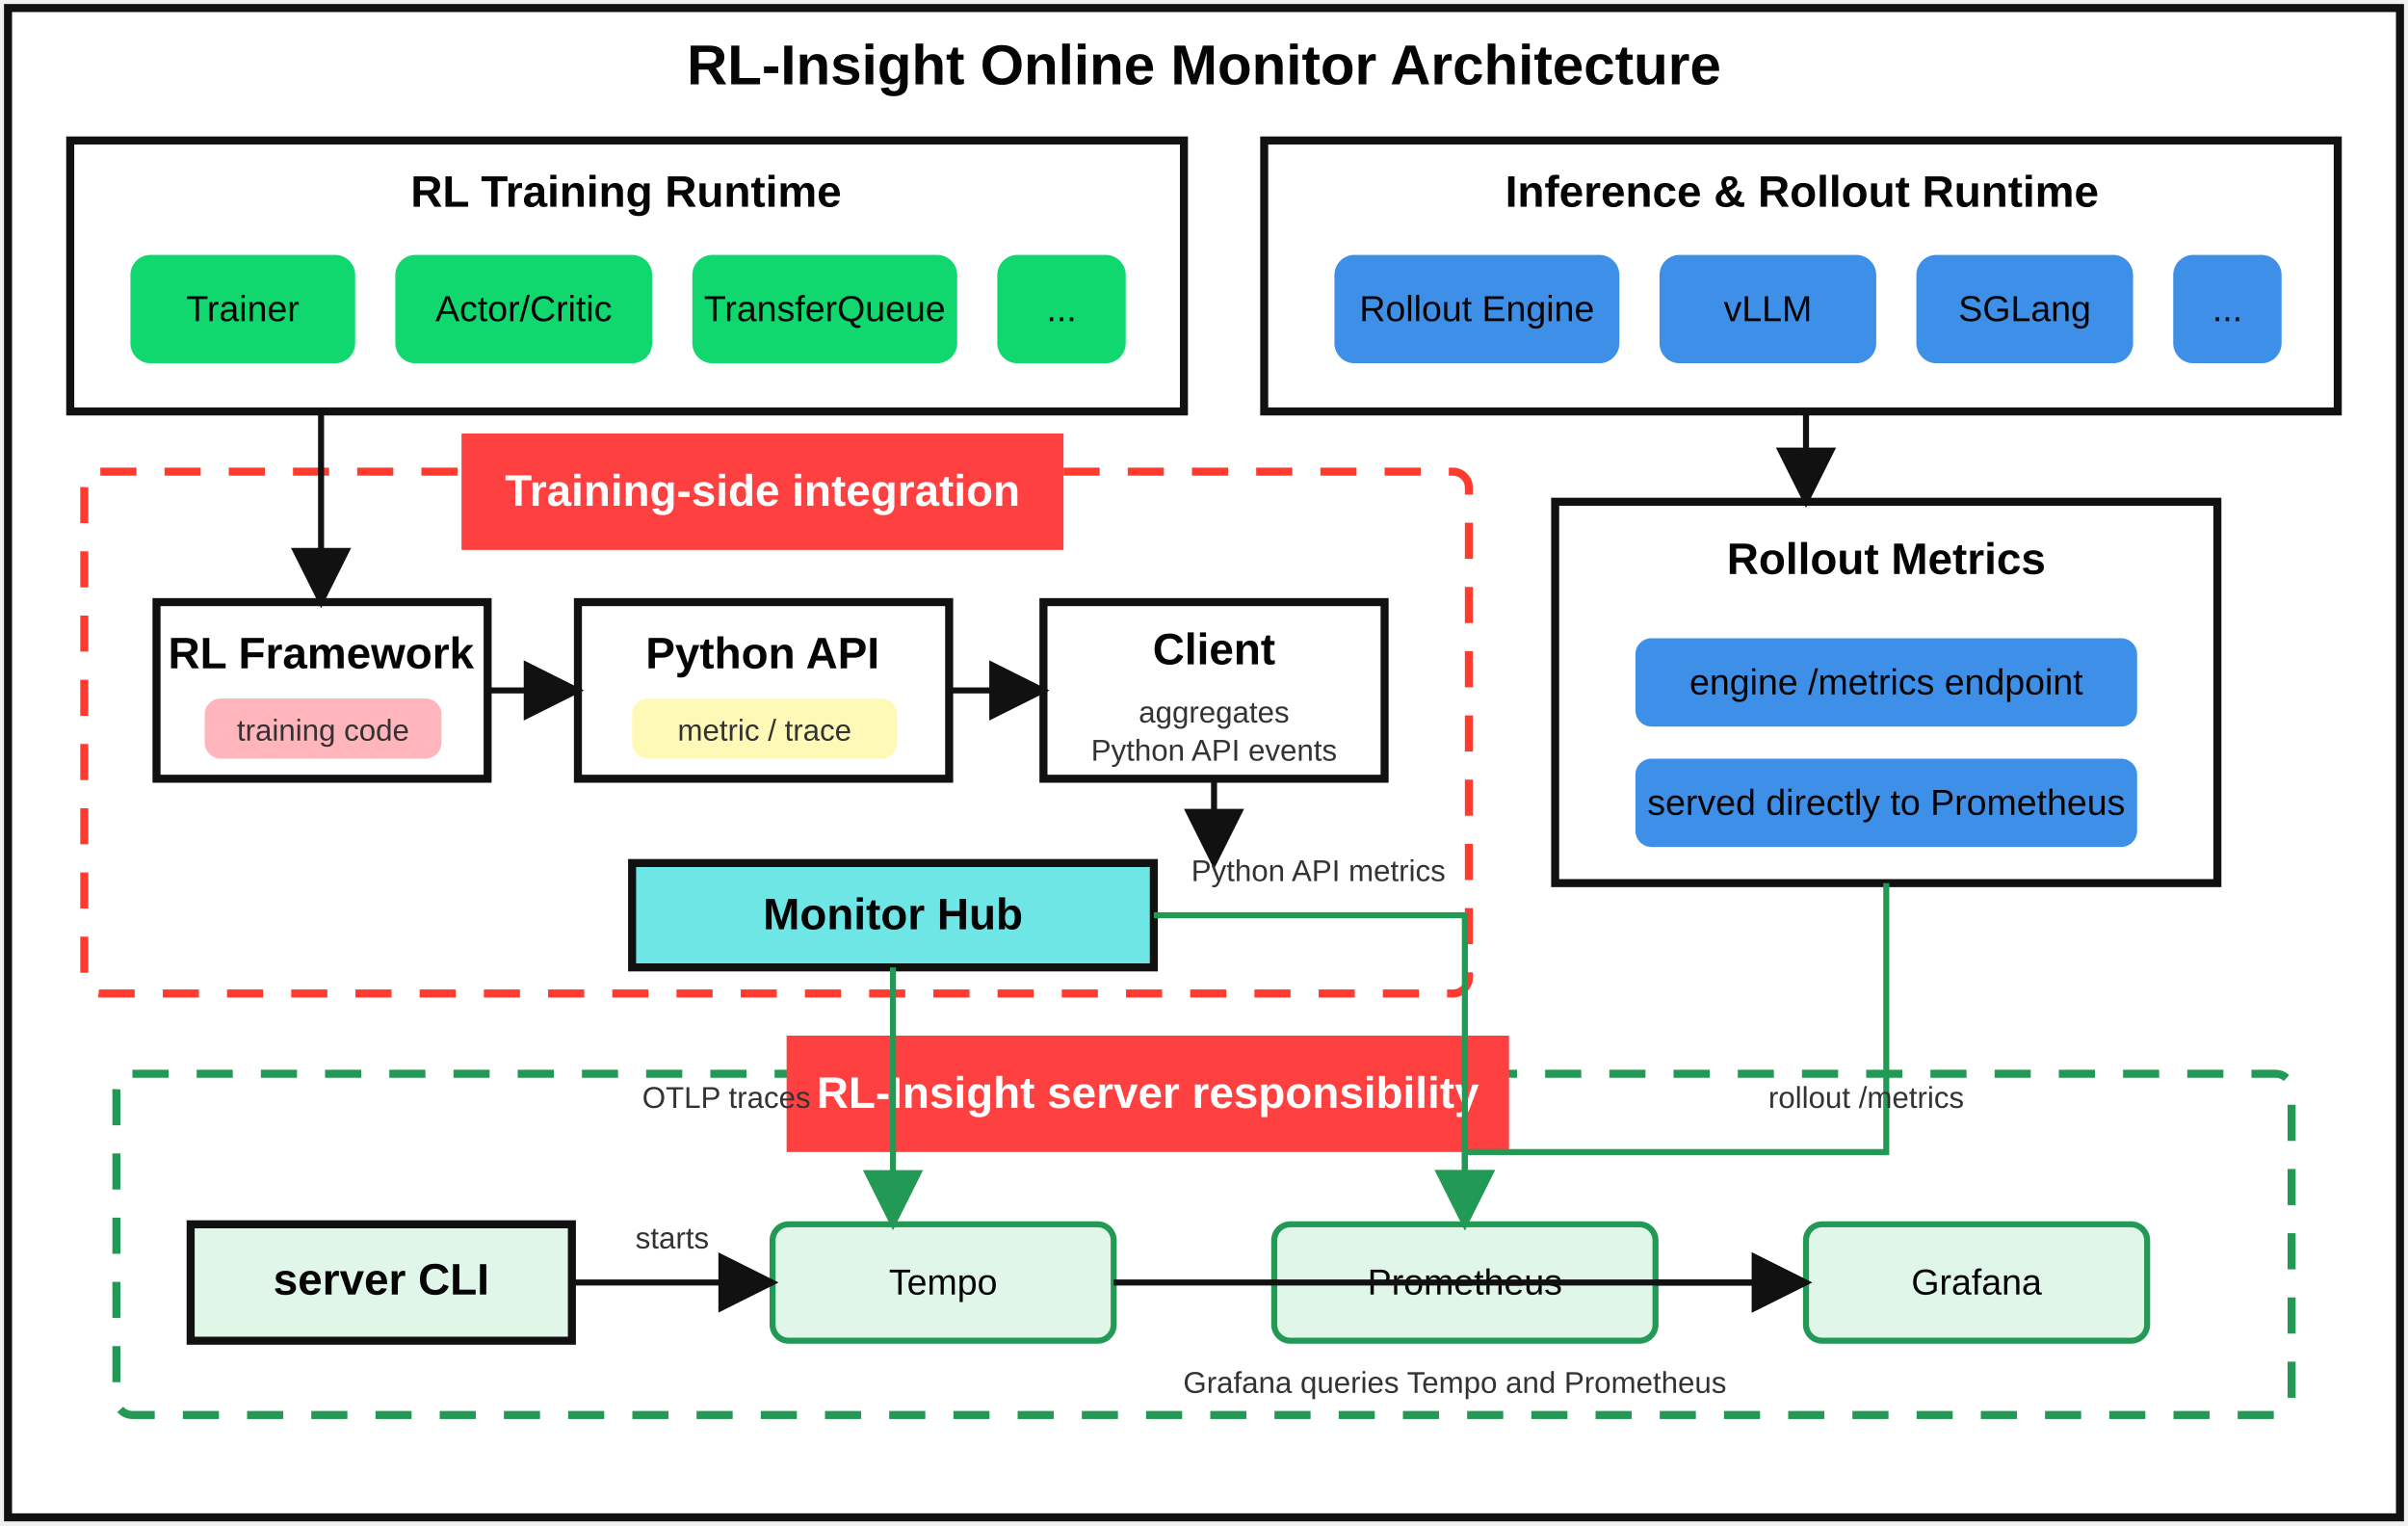
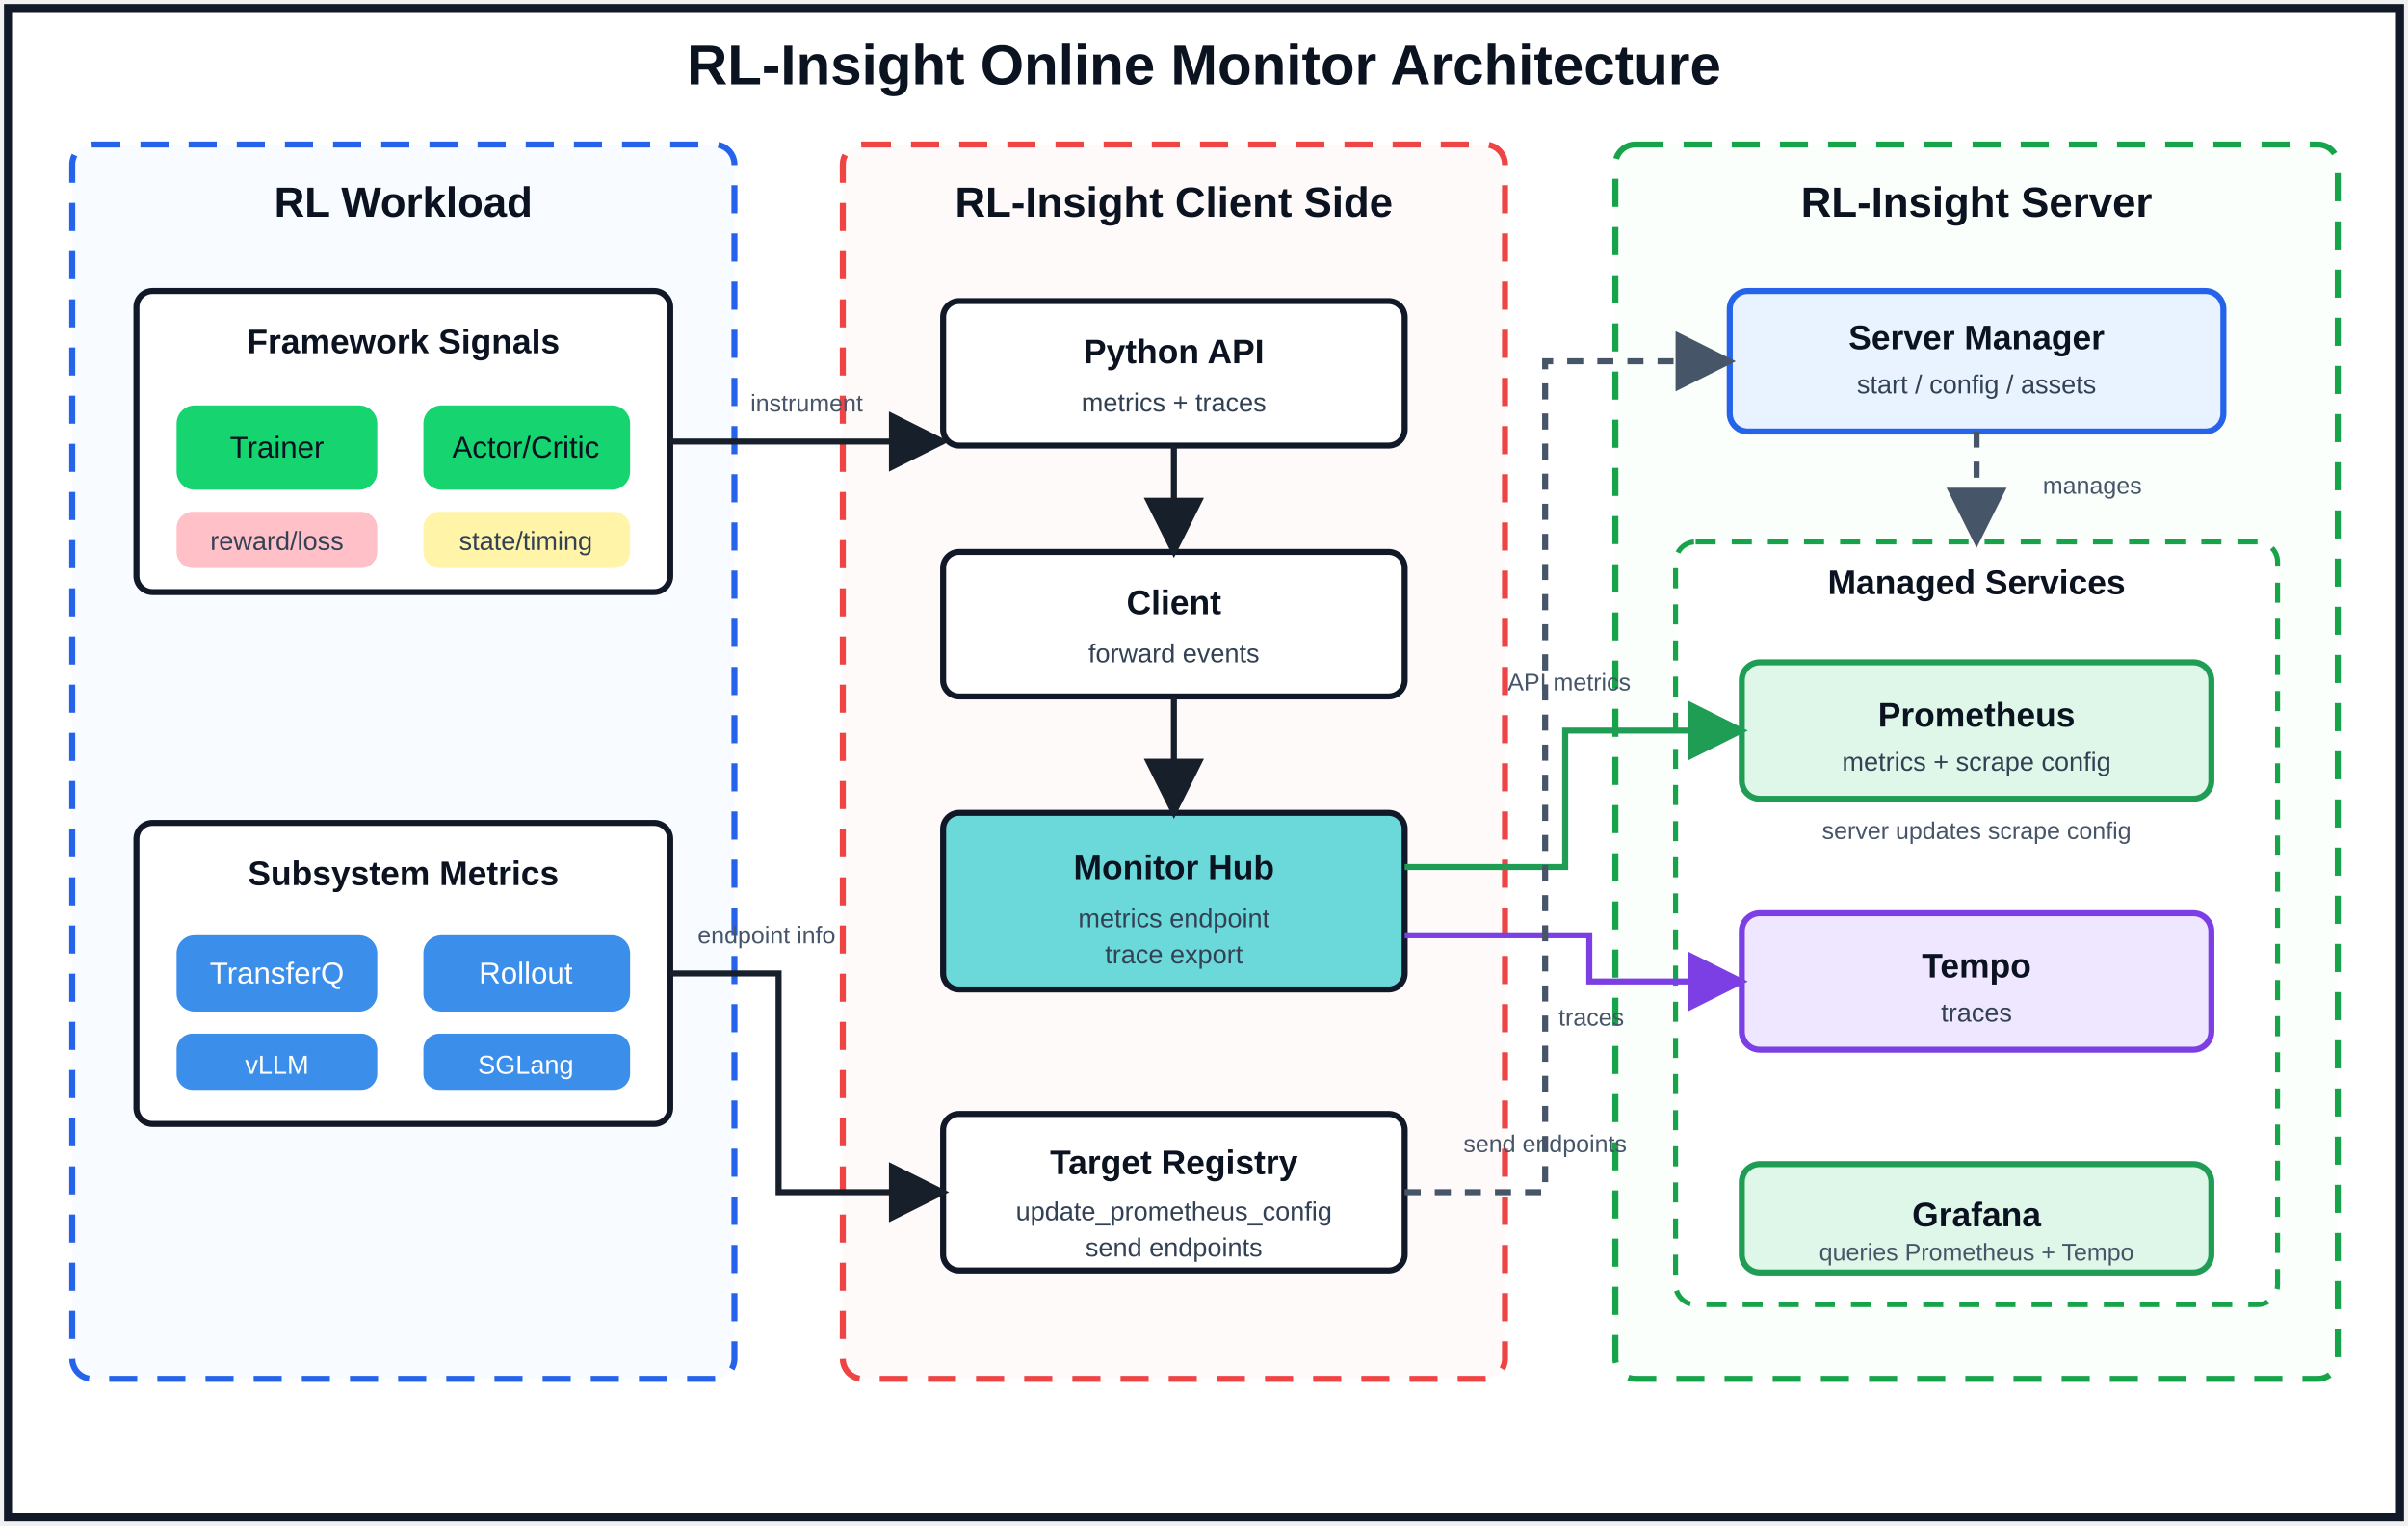
<svg xmlns="http://www.w3.org/2000/svg" width="1200" height="760" viewBox="0 0 1200 760" fill="none">
  <defs>
-     <marker id="arrow" markerWidth="10" markerHeight="10" refX="9" refY="5" orient="auto" markerUnits="strokeWidth">
-       <path d="M0,0 L10,5 L0,10 z" fill="#111111" />
+     <marker id="arrow-dark" markerWidth="10" markerHeight="10" refX="9" refY="5" orient="auto" markerUnits="strokeWidth">
+       <path d="M0,0 L10,5 L0,10 z" fill="#17202a" />
    </marker>
-     <marker id="arrow-green" markerWidth="10" markerHeight="10" refX="9" refY="5" orient="auto" markerUnits="strokeWidth">
-       <path d="M0,0 L10,5 L0,10 z" fill="#229954" />
+     <marker id="arrow-metric" markerWidth="10" markerHeight="10" refX="9" refY="5" orient="auto" markerUnits="strokeWidth">
+       <path d="M0,0 L10,5 L0,10 z" fill="#1f9d55" />
+     </marker>
+     <marker id="arrow-trace" markerWidth="10" markerHeight="10" refX="9" refY="5" orient="auto" markerUnits="strokeWidth">
+       <path d="M0,0 L10,5 L0,10 z" fill="#7b3fe4" />
+     </marker>
+     <marker id="arrow-control" markerWidth="10" markerHeight="10" refX="9" refY="5" orient="auto" markerUnits="strokeWidth">
+       <path d="M0,0 L10,5 L0,10 z" fill="#475569" />
    </marker>
    <style>
-       .title { font: 700 28px Arial, Helvetica, sans-serif; fill: #050505; }
-       .section { font: 700 22px Arial, Helvetica, sans-serif; fill: #050505; }
-       .label { font: 500 18px Arial, Helvetica, sans-serif; fill: #050505; }
-       .small { font: 500 15px Arial, Helvetica, sans-serif; fill: #333333; }
+       .title { font: 700 28px Arial, Helvetica, sans-serif; fill: #0b1220; }
+       .section { font: 700 21px Arial, Helvetica, sans-serif; fill: #0b1220; }
+       .node-title { font: 700 17px Arial, Helvetica, sans-serif; fill: #0b1220; }
+       .label { font: 500 15px Arial, Helvetica, sans-serif; fill: #0b1220; }
+       .small { font: 500 13px Arial, Helvetica, sans-serif; fill: #334155; }
+       .tiny { font: 500 12px Arial, Helvetica, sans-serif; fill: #475569; }
      .white { fill: #ffffff; }
-       .box { stroke: #111111; stroke-width: 4; fill: #ffffff; }
-       .dash-red { stroke: #ff3b30; stroke-width: 4; stroke-dasharray: 18 14; fill: none; }
-       .dash-green { stroke: #229954; stroke-width: 4; stroke-dasharray: 18 14; fill: none; }
-       .green { fill: #10d86f; }
-       .blue { fill: #3d8fe8; }
-       .pink { fill: #ffb5bb; }
-       .yellow { fill: #fff9b8; }
-       .cyan { fill: #6ee6e6; }
-       .mint { fill: #dff6e8; }
-       .red { fill: #ff4040; }
-       .service { fill: #dff6e8; stroke: #229954; stroke-width: 3; }
-       .flow { stroke: #111111; stroke-width: 3; fill: none; marker-end: url(#arrow); }
-       .flow-green { stroke: #229954; stroke-width: 3; fill: none; marker-end: url(#arrow-green); }
+       .outer { stroke: #111827; stroke-width: 4; fill: #ffffff; }
+       .zone-blue { stroke: #2563eb; stroke-width: 3; stroke-dasharray: 14 10; fill: #f8fbff; }
+       .zone-red { stroke: #ef4444; stroke-width: 3; stroke-dasharray: 14 10; fill: #fffafa; }
+       .zone-green { stroke: #16a34a; stroke-width: 3; stroke-dasharray: 14 10; fill: #fbfffb; }
+       .managed { stroke: #16a34a; stroke-width: 2.5; stroke-dasharray: 10 8; fill: #ffffff; }
+       .box { stroke: #111827; stroke-width: 3; fill: #ffffff; }
+       .green { fill: #16d46f; }
+       .blue { fill: #3b8eea; }
+       .yellow { fill: #fff4a8; }
+       .pink { fill: #ffc0c7; }
+       .cyan { fill: #6bd9d9; stroke: #111827; stroke-width: 3; }
+       .server { fill: #e8f3ff; stroke: #2563eb; stroke-width: 3; }
+       .service { fill: #dff7e8; stroke: #1f9d55; stroke-width: 3; }
+       .tempo { fill: #efe7ff; stroke: #7b3fe4; stroke-width: 3; }
+       .flow { stroke: #17202a; stroke-width: 3; fill: none; marker-end: url(#arrow-dark); }
+       .metric { stroke: #1f9d55; stroke-width: 3; fill: none; marker-end: url(#arrow-metric); }
+       .trace { stroke: #7b3fe4; stroke-width: 3; fill: none; marker-end: url(#arrow-trace); }
+       .control { stroke: #475569; stroke-width: 3; stroke-dasharray: 8 7; fill: none; marker-end: url(#arrow-control); }
    </style>
  </defs>
-   <rect x="4" y="4" width="1192" height="752" class="box" />
+   <rect x="4" y="4" width="1192" height="752" class="outer" />
  <text x="600" y="42" text-anchor="middle" class="title">RL-Insight Online Monitor Architecture</text>
-   <rect x="35" y="70" width="555" height="135" class="box" />
-   <text x="312" y="103" text-anchor="middle" class="section">RL Training Runtime</text>
-   <rect x="65" y="127" width="112" height="54" rx="10" class="green" />
-   <text x="121" y="160" text-anchor="middle" class="label">Trainer</text>
-   <rect x="197" y="127" width="128" height="54" rx="10" class="green" />
-   <text x="261" y="160" text-anchor="middle" class="label">Actor/Critic</text>
-   <rect x="345" y="127" width="132" height="54" rx="10" class="green" />
-   <text x="411" y="160" text-anchor="middle" class="label">TransferQueue</text>
-   <rect x="497" y="127" width="64" height="54" rx="10" class="green" />
-   <text x="529" y="160" text-anchor="middle" class="label">...</text>
-   <rect x="630" y="70" width="535" height="135" class="box" />
-   <text x="898" y="103" text-anchor="middle" class="section">Inference &amp; Rollout Runtime</text>
-   <rect x="665" y="127" width="142" height="54" rx="10" class="blue" />
-   <text x="736" y="160" text-anchor="middle" class="label">Rollout Engine</text>
-   <rect x="827" y="127" width="108" height="54" rx="10" class="blue" />
-   <text x="881" y="160" text-anchor="middle" class="label">vLLM</text>
-   <rect x="955" y="127" width="108" height="54" rx="10" class="blue" />
-   <text x="1009" y="160" text-anchor="middle" class="label">SGLang</text>
-   <rect x="1083" y="127" width="54" height="54" rx="10" class="blue" />
-   <text x="1110" y="160" text-anchor="middle" class="label">...</text>
-   <rect x="42" y="235" width="690" height="260" rx="8" class="dash-red" />
-   <rect x="230" y="216" width="300" height="58" class="red" />
-   <text x="380" y="252" text-anchor="middle" class="section white">Training-side integration</text>
-   <rect x="78" y="300" width="165" height="88" class="box" />
-   <text x="160" y="333" text-anchor="middle" class="section">RL Framework</text>
-   <rect x="102" y="348" width="118" height="30" rx="8" class="pink" />
-   <text x="161" y="369" text-anchor="middle" class="small">training code</text>
-   <rect x="288" y="300" width="185" height="88" class="box" />
-   <text x="380" y="333" text-anchor="middle" class="section">Python API</text>
-   <rect x="315" y="348" width="132" height="30" rx="8" class="yellow" />
-   <text x="381" y="369" text-anchor="middle" class="small">metric / trace</text>
-   <rect x="520" y="300" width="170" height="88" class="box" />
-   <text x="605" y="331" text-anchor="middle" class="section">Client</text>
-   <text x="605" y="360" text-anchor="middle" class="small">aggregates</text>
-   <text x="605" y="379" text-anchor="middle" class="small">Python API events</text>
-   <rect x="315" y="430" width="260" height="52" class="cyan" stroke="#111111" stroke-width="4" />
-   <text x="445" y="463" text-anchor="middle" class="section">Monitor Hub</text>
-   <path d="M243 344 H288" class="flow" />
-   <path d="M473 344 H520" class="flow" />
-   <path d="M605 388 V430" class="flow" />
-   <path d="M160 205 V300" class="flow" />
-   <rect x="775" y="250" width="330" height="190" class="box" />
-   <text x="940" y="286" text-anchor="middle" class="section">Rollout Metrics</text>
-   <rect x="815" y="318" width="250" height="44" rx="8" class="blue" />
-   <text x="940" y="346" text-anchor="middle" class="label">engine /metrics endpoint</text>
-   <rect x="815" y="378" width="250" height="44" rx="8" class="blue" />
-   <text x="940" y="406" text-anchor="middle" class="label">served directly to Prometheus</text>
-   <path d="M900 205 V250" class="flow" />
-   <rect x="58" y="535" width="1084" height="170" rx="8" class="dash-green" />
-   <rect x="392" y="516" width="360" height="58" class="red" />
-   <text x="572" y="552" text-anchor="middle" class="section white">RL-Insight server responsibility</text>
-   <rect x="95" y="610" width="190" height="58" class="mint" stroke="#111111" stroke-width="4" />
-   <text x="190" y="645" text-anchor="middle" class="section">server CLI</text>
-   <rect x="385" y="610" width="170" height="58" rx="8" class="service" />
-   <text x="470" y="645" text-anchor="middle" class="label">Tempo</text>
-   <rect x="635" y="610" width="190" height="58" rx="8" class="service" />
-   <text x="730" y="645" text-anchor="middle" class="label">Prometheus</text>
-   <rect x="900" y="610" width="170" height="58" rx="8" class="service" />
-   <text x="985" y="645" text-anchor="middle" class="label">Grafana</text>
-   <path d="M285 639 H385" class="flow" />
-   <text x="335" y="622" text-anchor="middle" class="small">starts</text>
-   <path d="M445 482 V610" class="flow-green" />
-   <text x="362" y="552" text-anchor="middle" class="small">OTLP traces</text>
-   <path d="M575 456 H730 V610" class="flow-green" />
-   <text x="657" y="439" text-anchor="middle" class="small">Python API metrics</text>
-   <path d="M940 440 V574 H730 V610" class="flow-green" />
-   <text x="930" y="552" text-anchor="middle" class="small">rollout /metrics</text>
-   <path d="M555 639 H900" class="flow" />
-   <text x="725" y="694" text-anchor="middle" class="small">Grafana queries Tempo and Prometheus</text>
-   <path d="M825 639 H900" class="flow" />
+   <rect x="36" y="72" width="330" height="615" rx="10" class="zone-blue" />
+   <text x="201" y="108" text-anchor="middle" class="section">RL Workload</text>
+   <rect x="68" y="145" width="266" height="150" rx="8" class="box" />
+   <text x="201" y="176" text-anchor="middle" class="node-title">Framework Signals</text>
+   <rect x="88" y="202" width="100" height="42" rx="9" class="green" />
+   <text x="138" y="228" text-anchor="middle" class="label">Trainer</text>
+   <rect x="211" y="202" width="103" height="42" rx="9" class="green" />
+   <text x="262" y="228" text-anchor="middle" class="label">Actor/Critic</text>
+   <rect x="88" y="255" width="100" height="28" rx="8" class="pink" />
+   <text x="138" y="274" text-anchor="middle" class="small">reward/loss</text>
+   <rect x="211" y="255" width="103" height="28" rx="8" class="yellow" />
+   <text x="262" y="274" text-anchor="middle" class="small">state/timing</text>
+   <rect x="68" y="410" width="266" height="150" rx="8" class="box" />
+   <text x="201" y="441" text-anchor="middle" class="node-title">Subsystem Metrics</text>
+   <rect x="88" y="466" width="100" height="38" rx="9" class="blue" />
+   <text x="138" y="490" text-anchor="middle" class="label white">TransferQ</text>
+   <rect x="211" y="466" width="103" height="38" rx="9" class="blue" />
+   <text x="262" y="490" text-anchor="middle" class="label white">Rollout</text>
+   <rect x="88" y="515" width="100" height="28" rx="8" class="blue" />
+   <text x="138" y="535" text-anchor="middle" class="small white">vLLM</text>
+   <rect x="211" y="515" width="103" height="28" rx="8" class="blue" />
+   <text x="262" y="535" text-anchor="middle" class="small white">SGLang</text>
+   <rect x="420" y="72" width="330" height="615" rx="10" class="zone-red" />
+   <text x="585" y="108" text-anchor="middle" class="section">RL-Insight Client Side</text>
+   <rect x="470" y="150" width="230" height="72" rx="8" class="box" />
+   <text x="585" y="181" text-anchor="middle" class="node-title">Python API</text>
+   <text x="585" y="205" text-anchor="middle" class="small">metrics + traces</text>
+   <rect x="470" y="275" width="230" height="72" rx="8" class="box" />
+   <text x="585" y="306" text-anchor="middle" class="node-title">Client</text>
+   <text x="585" y="330" text-anchor="middle" class="small">forward events</text>
+   <rect x="470" y="405" width="230" height="88" rx="8" class="cyan" />
+   <text x="585" y="438" text-anchor="middle" class="node-title">Monitor Hub</text>
+   <text x="585" y="462" text-anchor="middle" class="small">metrics endpoint</text>
+   <text x="585" y="480" text-anchor="middle" class="small">trace export</text>
+   <rect x="470" y="555" width="230" height="78" rx="8" class="box" />
+   <text x="585" y="585" text-anchor="middle" class="node-title">Target Registry</text>
+   <text x="585" y="608" text-anchor="middle" class="small">update_prometheus_config</text>
+   <text x="585" y="626" text-anchor="middle" class="small">send endpoints</text>
+   <rect x="805" y="72" width="360" height="615" rx="10" class="zone-green" />
+   <text x="985" y="108" text-anchor="middle" class="section">RL-Insight Server</text>
+   <rect x="862" y="145" width="246" height="70" rx="9" class="server" />
+   <text x="985" y="174" text-anchor="middle" class="node-title">Server Manager</text>
+   <text x="985" y="196" text-anchor="middle" class="small">start / config / assets</text>
+   <rect x="835" y="270" width="300" height="380" rx="10" class="managed" />
+   <text x="985" y="296" text-anchor="middle" class="node-title">Managed Services</text>
+   <rect x="868" y="330" width="234" height="68" rx="9" class="service" />
+   <text x="985" y="362" text-anchor="middle" class="node-title">Prometheus</text>
+   <text x="985" y="384" text-anchor="middle" class="small">metrics + scrape config</text>
+   <rect x="868" y="455" width="234" height="68" rx="9" class="tempo" />
+   <text x="985" y="487" text-anchor="middle" class="node-title">Tempo</text>
+   <text x="985" y="509" text-anchor="middle" class="small">traces</text>
+   <rect x="868" y="580" width="234" height="54" rx="9" class="service" />
+   <text x="985" y="611" text-anchor="middle" class="node-title">Grafana</text>
+   <text x="985" y="628" text-anchor="middle" class="tiny">queries Prometheus + Tempo</text>
+   <path d="M334 220 H470" class="flow" />
+   <text x="402" y="205" text-anchor="middle" class="tiny">instrument</text>
+   <path d="M585 222 V275" class="flow" />
+   <path d="M585 347 V405" class="flow" />
+   <path d="M334 485 H388 V594 H470" class="flow" />
+   <text x="382" y="470" text-anchor="middle" class="tiny">endpoint info</text>
+   <path d="M700 432 H780 V364 H868" class="metric" />
+   <text x="782" y="344" text-anchor="middle" class="tiny">API metrics</text>
+   <path d="M700 466 H792 V489 H868" class="trace" />
+   <text x="793" y="511" text-anchor="middle" class="tiny">traces</text>
+   <path d="M700 594 H770 V180 H862" class="control" />
+   <text x="770" y="574" text-anchor="middle" class="tiny">send endpoints</text>
+   <path d="M985 215 V270" class="control" />
+   <text x="1018" y="246" text-anchor="start" class="tiny">manages</text>
+   <text x="985" y="418" text-anchor="middle" class="tiny">server updates scrape config</text>
</svg>
